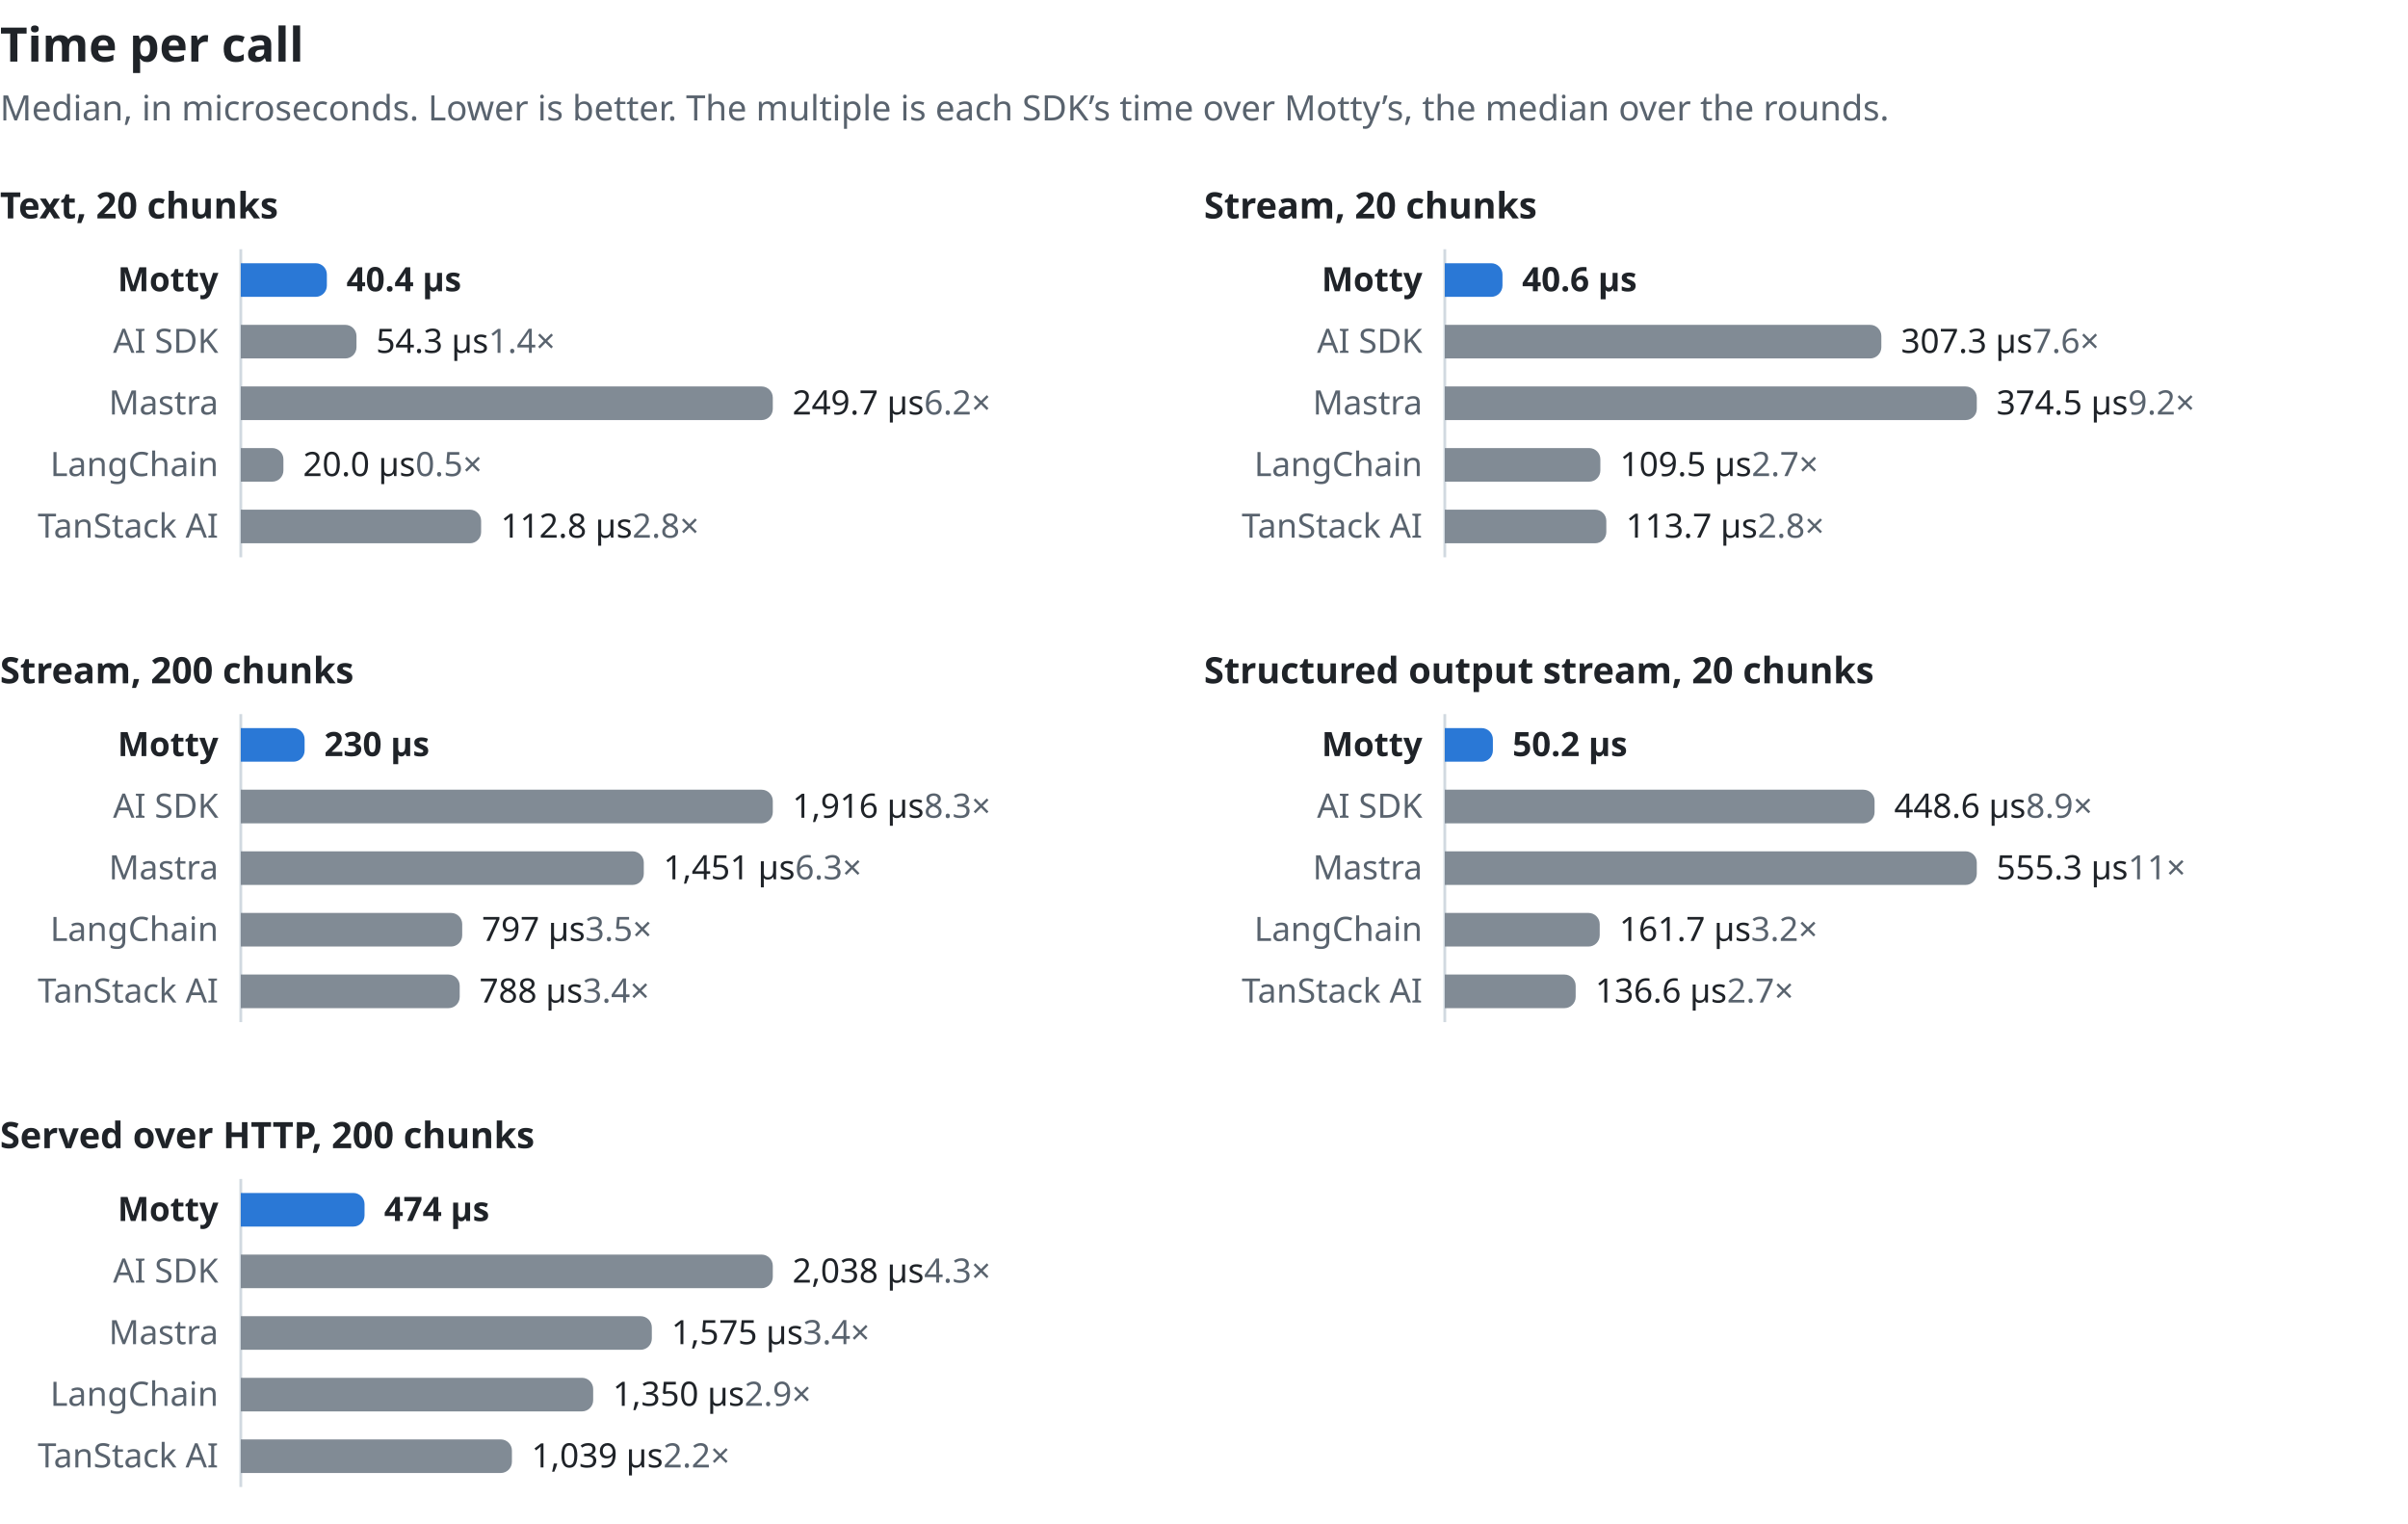
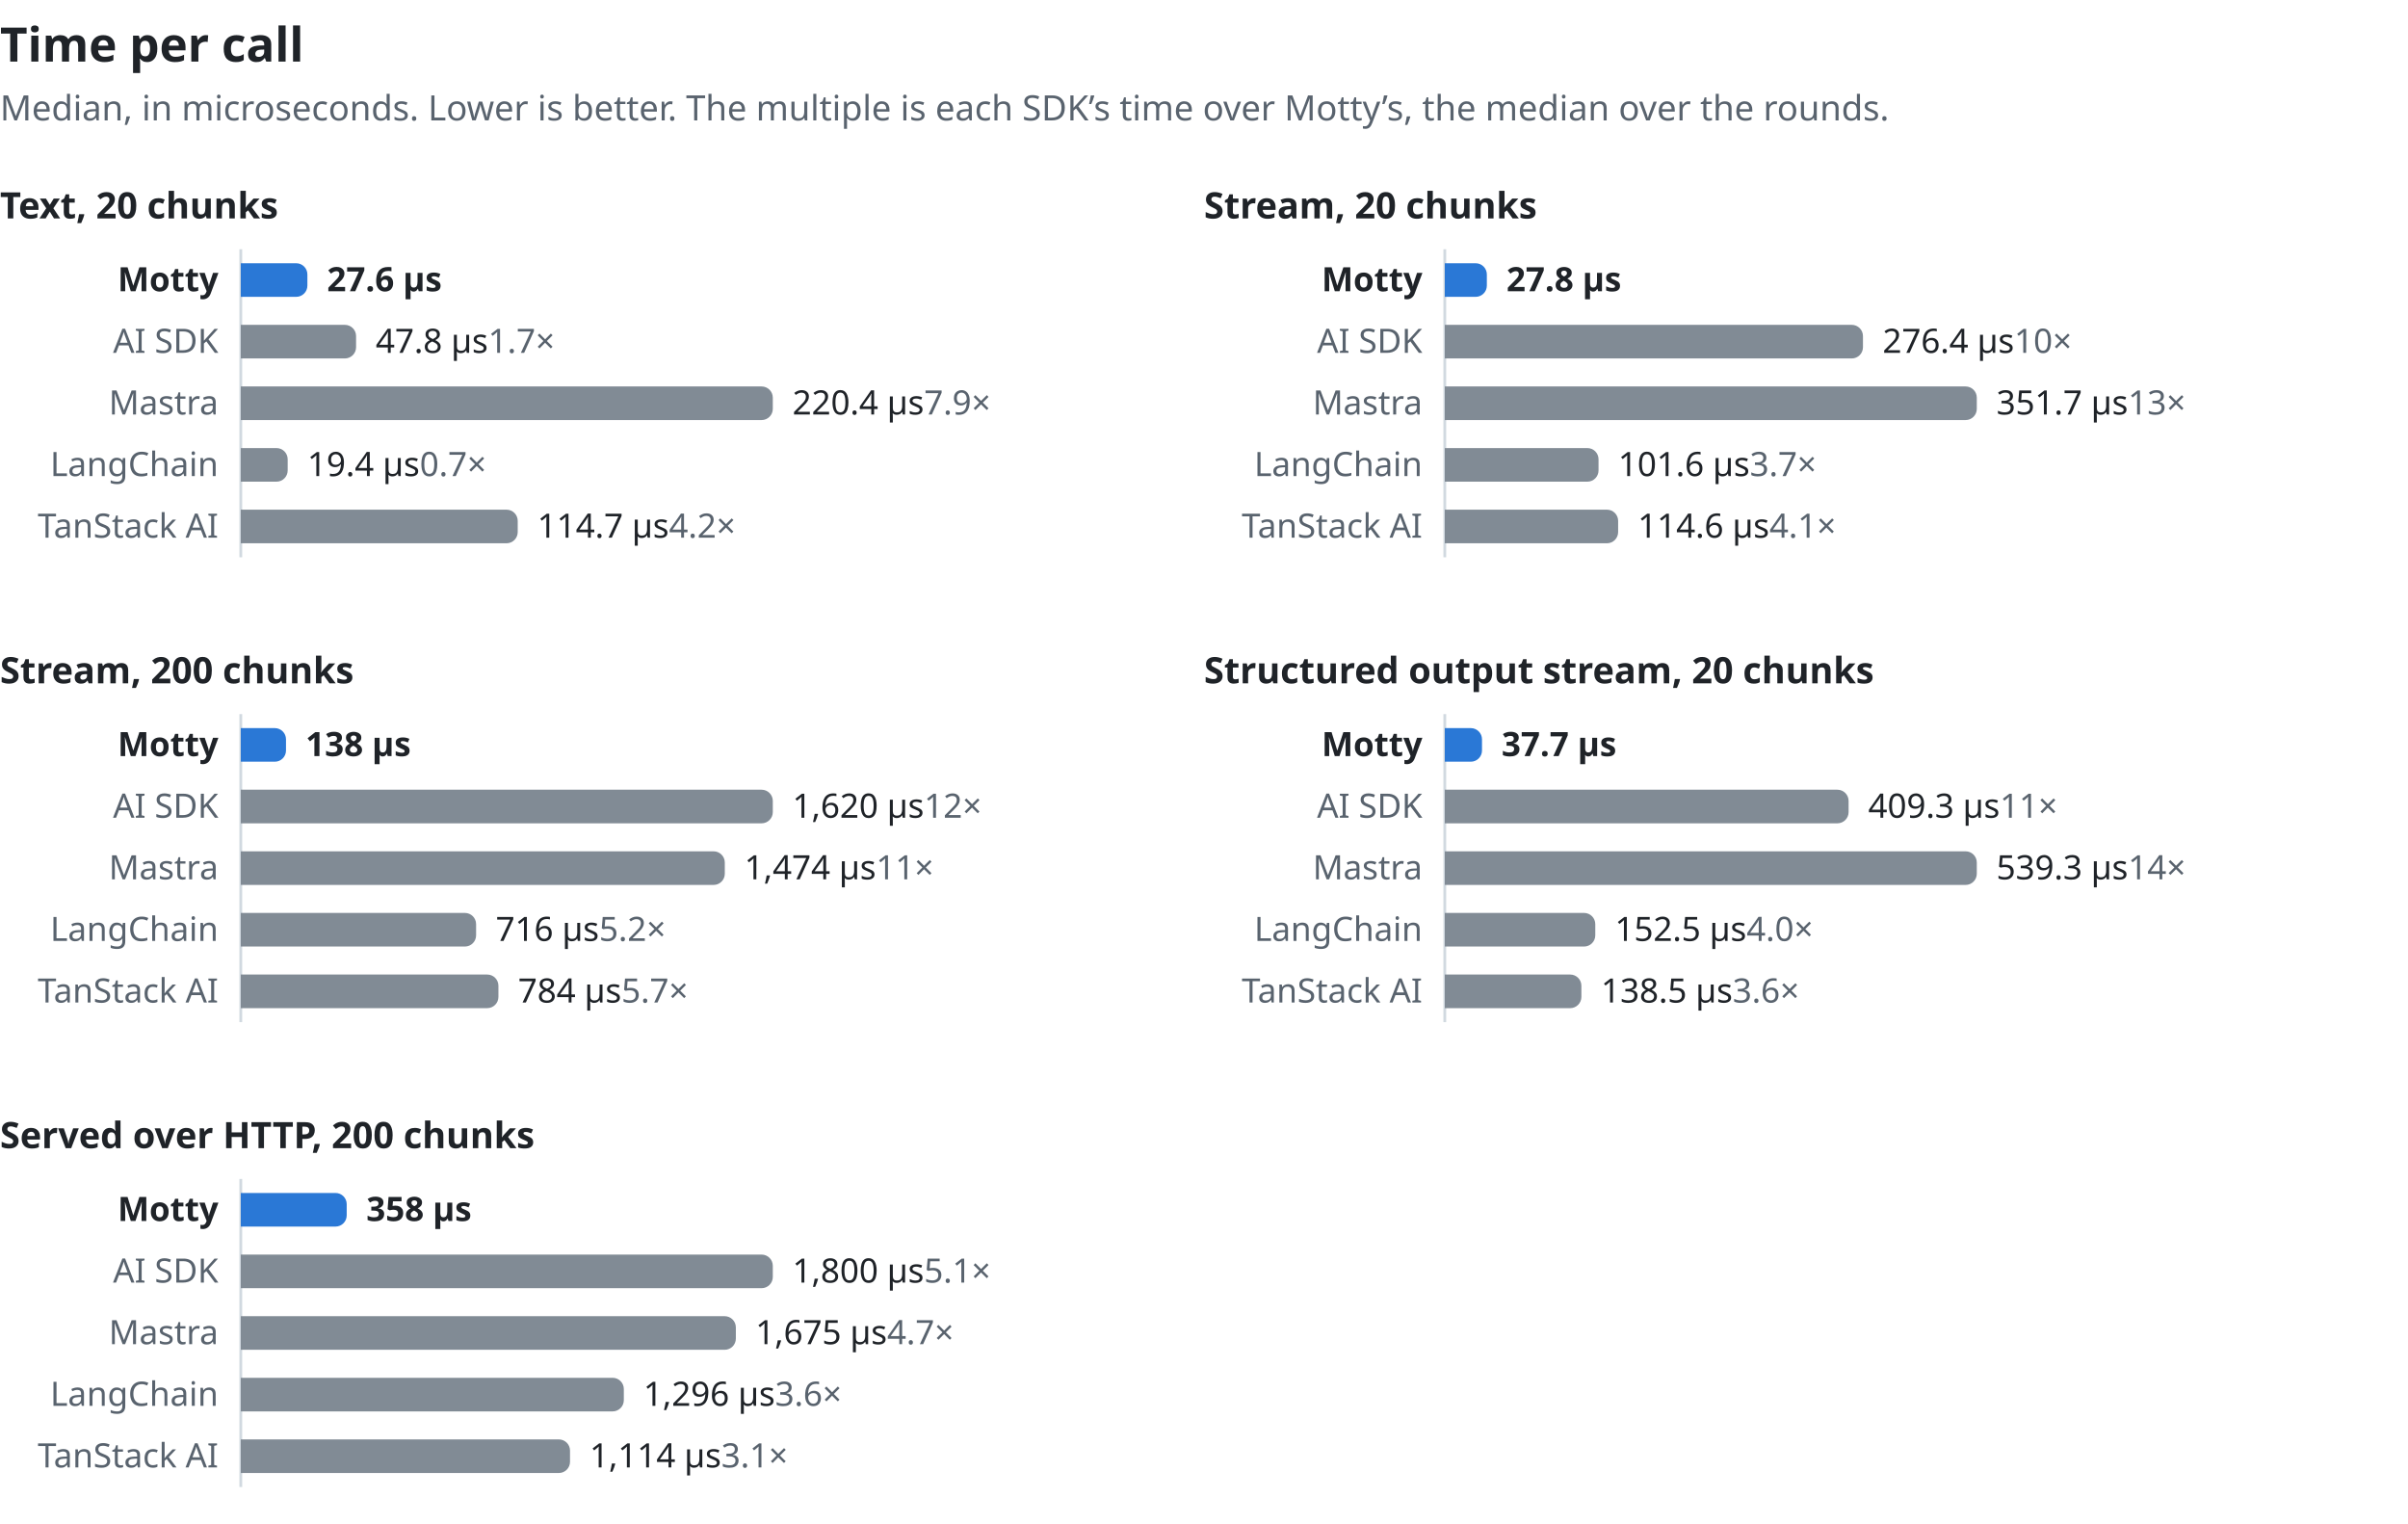
<svg xmlns="http://www.w3.org/2000/svg" viewBox="0 0 860 544" width="860" height="544" font-family="-apple-system,BlinkMacSystemFont,'Segoe UI','Noto Sans',Helvetica,Arial,sans-serif" role="img" aria-label="Time per call. Median, in microseconds. Lower is better. The multiple is each SDK’s time over Motty’s, the median over the rounds.">
  <text x="0" y="22" font-size="17" font-weight="600" fill="#1f2328">Time per call</text>
  <text x="0" y="43" font-size="12.5" fill="#59636e">Median, in microseconds. Lower is better. The multiple is each SDK’s time over Motty’s, the median over the rounds.</text>
  <text x="0" y="78" font-size="13" font-weight="600" fill="#1f2328">Text, 20 chunks</text>
  <line x1="86" x2="86" y1="89" y2="199" stroke="#d1d9e0" stroke-width="1" />
  <text x="78" y="104" font-size="12" text-anchor="end" fill="#1f2328" font-weight="600">Motty</text>
-   <path d="M86 94h26.741a4 4 0 0 1 4 4v4a4 4 0 0 1 -4 4h-26.741z" fill="#2a78d6" />
-   <text x="123.741" y="104" font-size="12" fill="#1f2328" font-weight="600">40.4 µs</text>
+   <path d="M86 94h19.781a4 4 0 0 1 4 4v4a4 4 0 0 1 -4 4h-19.781z" fill="#2a78d6" />
+   <text x="116.781" y="104" font-size="12" fill="#1f2328" font-weight="600">27.6 µs</text>
  <text x="78" y="126" font-size="12" text-anchor="end" fill="#59636e">AI SDK</text>
-   <path d="M86 116h37.318a4 4 0 0 1 4 4v4a4 4 0 0 1 -4 4h-37.318z" fill="#818b95" />
-   <text x="134.318" y="126" font-size="12" fill="#1f2328">54.3 µs<tspan fill="#59636e" font-weight="400">  1.4×</tspan>
+   <path d="M86 116h37.168a4 4 0 0 1 4 4v4a4 4 0 0 1 -4 4h-37.168z" fill="#818b95" />
+   <text x="134.168" y="126" font-size="12" fill="#1f2328">47.8 µs<tspan fill="#59636e" font-weight="400">  1.7×</tspan>
  </text>
  <text x="78" y="148" font-size="12" text-anchor="end" fill="#59636e">Mastra</text>
  <path d="M86 138h186a4 4 0 0 1 4 4v4a4 4 0 0 1 -4 4h-186z" fill="#818b95" />
-   <text x="283" y="148" font-size="12" fill="#1f2328">249.7 µs<tspan fill="#59636e" font-weight="400">  6.2×</tspan>
+   <text x="283" y="148" font-size="12" fill="#1f2328">220.4 µs<tspan fill="#59636e" font-weight="400">  7.9×</tspan>
  </text>
  <text x="78" y="170" font-size="12" text-anchor="end" fill="#59636e">LangChain</text>
-   <path d="M86 160h11.218a4 4 0 0 1 4 4v4a4 4 0 0 1 -4 4h-11.218z" fill="#818b95" />
-   <text x="108.218" y="170" font-size="12" fill="#1f2328">20.0 µs<tspan fill="#59636e" font-weight="400">  0.5×</tspan>
+   <path d="M86 160h12.741a4 4 0 0 1 4 4v4a4 4 0 0 1 -4 4h-12.741z" fill="#818b95" />
+   <text x="109.741" y="170" font-size="12" fill="#1f2328">19.4 µs<tspan fill="#59636e" font-weight="400">  0.7×</tspan>
  </text>
  <text x="78" y="192" font-size="12" text-anchor="end" fill="#59636e">TanStack AI</text>
-   <path d="M86 182h81.831a4 4 0 0 1 4 4v4a4 4 0 0 1 -4 4h-81.831z" fill="#818b95" />
-   <text x="178.831" y="192" font-size="12" fill="#1f2328">112.8 µs<tspan fill="#59636e" font-weight="400">  2.8×</tspan>
+   <path d="M86 182h94.898a4 4 0 0 1 4 4v4a4 4 0 0 1 -4 4h-94.898z" fill="#818b95" />
+   <text x="191.898" y="192" font-size="12" fill="#1f2328">114.7 µs<tspan fill="#59636e" font-weight="400">  4.2×</tspan>
  </text>
  <text x="430" y="78" font-size="13" font-weight="600" fill="#1f2328">Stream, 20 chunks</text>
  <line x1="516" x2="516" y1="89" y2="199" stroke="#d1d9e0" stroke-width="1" />
  <text x="508" y="104" font-size="12" text-anchor="end" fill="#1f2328" font-weight="600">Motty</text>
-   <path d="M516 94h16.598a4 4 0 0 1 4 4v4a4 4 0 0 1 -4 4h-16.598z" fill="#2a78d6" />
-   <text x="543.598" y="104" font-size="12" fill="#1f2328" font-weight="600">40.6 µs</text>
+   <path d="M516 94h11.016a4 4 0 0 1 4 4v4a4 4 0 0 1 -4 4h-11.016z" fill="#2a78d6" />
+   <text x="538.016" y="104" font-size="12" fill="#1f2328" font-weight="600">27.8 µs</text>
  <text x="508" y="126" font-size="12" text-anchor="end" fill="#59636e">AI SDK</text>
-   <path d="M516 116h151.907a4 4 0 0 1 4 4v4a4 4 0 0 1 -4 4h-151.907z" fill="#818b95" />
-   <text x="678.907" y="126" font-size="12" fill="#1f2328">307.3 µs<tspan fill="#59636e" font-weight="400">  7.6×</tspan>
+   <path d="M516 116h145.343a4 4 0 0 1 4 4v4a4 4 0 0 1 -4 4h-145.343z" fill="#818b95" />
+   <text x="672.343" y="126" font-size="12" fill="#1f2328">276.4 µs<tspan fill="#59636e" font-weight="400">  10×</tspan>
  </text>
  <text x="508" y="148" font-size="12" text-anchor="end" fill="#59636e">Mastra</text>
  <path d="M516 138h186a4 4 0 0 1 4 4v4a4 4 0 0 1 -4 4h-186z" fill="#818b95" />
-   <text x="713" y="148" font-size="12" fill="#1f2328">374.5 µs<tspan fill="#59636e" font-weight="400">  9.2×</tspan>
+   <text x="713" y="148" font-size="12" fill="#1f2328">351.7 µs<tspan fill="#59636e" font-weight="400">  13×</tspan>
  </text>
  <text x="508" y="170" font-size="12" text-anchor="end" fill="#59636e">LangChain</text>
-   <path d="M516 160h51.554a4 4 0 0 1 4 4v4a4 4 0 0 1 -4 4h-51.554z" fill="#818b95" />
-   <text x="578.554" y="170" font-size="12" fill="#1f2328">109.5 µs<tspan fill="#59636e" font-weight="400">  2.7×</tspan>
+   <path d="M516 160h50.906a4 4 0 0 1 4 4v4a4 4 0 0 1 -4 4h-50.906z" fill="#818b95" />
+   <text x="577.906" y="170" font-size="12" fill="#1f2328">101.6 µs<tspan fill="#59636e" font-weight="400">  3.7×</tspan>
  </text>
  <text x="508" y="192" font-size="12" text-anchor="end" fill="#59636e">TanStack AI</text>
-   <path d="M516 182h53.685a4 4 0 0 1 4 4v4a4 4 0 0 1 -4 4h-53.685z" fill="#818b95" />
-   <text x="580.685" y="192" font-size="12" fill="#1f2328">113.7 µs<tspan fill="#59636e" font-weight="400">  2.8×</tspan>
+   <path d="M516 182h57.907a4 4 0 0 1 4 4v4a4 4 0 0 1 -4 4h-57.907z" fill="#818b95" />
+   <text x="584.907" y="192" font-size="12" fill="#1f2328">114.6 µs<tspan fill="#59636e" font-weight="400">  4.1×</tspan>
  </text>
  <text x="0" y="244" font-size="13" font-weight="600" fill="#1f2328">Stream, 200 chunks</text>
  <line x1="86" x2="86" y1="255" y2="365" stroke="#d1d9e0" stroke-width="1" />
  <text x="78" y="270" font-size="12" text-anchor="end" fill="#1f2328" font-weight="600">Motty</text>
-   <path d="M86 260h18.788a4 4 0 0 1 4 4v4a4 4 0 0 1 -4 4h-18.788z" fill="#2a78d6" />
-   <text x="115.788" y="270" font-size="12" fill="#1f2328" font-weight="600">230 µs</text>
+   <path d="M86 260h12.142a4 4 0 0 1 4 4v4a4 4 0 0 1 -4 4h-12.142z" fill="#2a78d6" />
+   <text x="109.142" y="270" font-size="12" fill="#1f2328" font-weight="600">138 µs</text>
  <text x="78" y="292" font-size="12" text-anchor="end" fill="#59636e">AI SDK</text>
  <path d="M86 282h186a4 4 0 0 1 4 4v4a4 4 0 0 1 -4 4h-186z" fill="#818b95" />
-   <text x="283" y="292" font-size="12" fill="#1f2328">1,916 µs<tspan fill="#59636e" font-weight="400">  8.3×</tspan>
+   <text x="283" y="292" font-size="12" fill="#1f2328">1,620 µs<tspan fill="#59636e" font-weight="400">  12×</tspan>
  </text>
  <text x="78" y="314" font-size="12" text-anchor="end" fill="#59636e">Mastra</text>
-   <path d="M86 304h139.928a4 4 0 0 1 4 4v4a4 4 0 0 1 -4 4h-139.928z" fill="#818b95" />
-   <text x="236.928" y="314" font-size="12" fill="#1f2328">1,451 µs<tspan fill="#59636e" font-weight="400">  6.3×</tspan>
+   <path d="M86 304h168.856a4 4 0 0 1 4 4v4a4 4 0 0 1 -4 4h-168.856z" fill="#818b95" />
+   <text x="265.856" y="314" font-size="12" fill="#1f2328">1,474 µs<tspan fill="#59636e" font-weight="400">  11×</tspan>
  </text>
  <text x="78" y="336" font-size="12" text-anchor="end" fill="#59636e">LangChain</text>
-   <path d="M86 326h75.074a4 4 0 0 1 4 4v4a4 4 0 0 1 -4 4h-75.074z" fill="#818b95" />
-   <text x="172.074" y="336" font-size="12" fill="#1f2328">797 µs<tspan fill="#59636e" font-weight="400">  3.5×</tspan>
+   <path d="M86 326h80.036a4 4 0 0 1 4 4v4a4 4 0 0 1 -4 4h-80.036z" fill="#818b95" />
+   <text x="177.036" y="336" font-size="12" fill="#1f2328">716 µs<tspan fill="#59636e" font-weight="400">  5.2×</tspan>
  </text>
  <text x="78" y="358" font-size="12" text-anchor="end" fill="#59636e">TanStack AI</text>
-   <path d="M86 348h74.182a4 4 0 0 1 4 4v4a4 4 0 0 1 -4 4h-74.182z" fill="#818b95" />
-   <text x="171.182" y="358" font-size="12" fill="#1f2328">788 µs<tspan fill="#59636e" font-weight="400">  3.4×</tspan>
+   <path d="M86 348h88.007a4 4 0 0 1 4 4v4a4 4 0 0 1 -4 4h-88.007z" fill="#818b95" />
+   <text x="185.007" y="358" font-size="12" fill="#1f2328">784 µs<tspan fill="#59636e" font-weight="400">  5.7×</tspan>
  </text>
  <text x="430" y="244" font-size="13" font-weight="600" fill="#1f2328">Structured output stream, 20 chunks</text>
  <line x1="516" x2="516" y1="255" y2="365" stroke="#d1d9e0" stroke-width="1" />
  <text x="508" y="270" font-size="12" text-anchor="end" fill="#1f2328" font-weight="600">Motty</text>
-   <path d="M516 260h13.176a4 4 0 0 1 4 4v4a4 4 0 0 1 -4 4h-13.176z" fill="#2a78d6" />
-   <text x="540.176" y="270" font-size="12" fill="#1f2328" font-weight="600">50.2 µs</text>
+   <path d="M516 260h9.285a4 4 0 0 1 4 4v4a4 4 0 0 1 -4 4h-9.285z" fill="#2a78d6" />
+   <text x="536.285" y="270" font-size="12" fill="#1f2328" font-weight="600">37.7 µs</text>
  <text x="508" y="292" font-size="12" text-anchor="end" fill="#59636e">AI SDK</text>
-   <path d="M516 282h149.492a4 4 0 0 1 4 4v4a4 4 0 0 1 -4 4h-149.492z" fill="#818b95" />
-   <text x="676.492" y="292" font-size="12" fill="#1f2328">448.6 µs<tspan fill="#59636e" font-weight="400">  8.9×</tspan>
+   <path d="M516 282h140.214a4 4 0 0 1 4 4v4a4 4 0 0 1 -4 4h-140.214z" fill="#818b95" />
+   <text x="667.214" y="292" font-size="12" fill="#1f2328">409.3 µs<tspan fill="#59636e" font-weight="400">  11×</tspan>
  </text>
  <text x="508" y="314" font-size="12" text-anchor="end" fill="#59636e">Mastra</text>
  <path d="M516 304h186a4 4 0 0 1 4 4v4a4 4 0 0 1 -4 4h-186z" fill="#818b95" />
-   <text x="713" y="314" font-size="12" fill="#1f2328">555.3 µs<tspan fill="#59636e" font-weight="400">  11×</tspan>
+   <text x="713" y="314" font-size="12" fill="#1f2328">539.3 µs<tspan fill="#59636e" font-weight="400">  14×</tspan>
  </text>
  <text x="508" y="336" font-size="12" text-anchor="end" fill="#59636e">LangChain</text>
-   <path d="M516 326h51.327a4 4 0 0 1 4 4v4a4 4 0 0 1 -4 4h-51.327z" fill="#818b95" />
-   <text x="578.327" y="336" font-size="12" fill="#1f2328">161.7 µs<tspan fill="#59636e" font-weight="400">  3.2×</tspan>
+   <path d="M516 326h49.742a4 4 0 0 1 4 4v4a4 4 0 0 1 -4 4h-49.742z" fill="#818b95" />
+   <text x="576.742" y="336" font-size="12" fill="#1f2328">152.5 µs<tspan fill="#59636e" font-weight="400">  4.0×</tspan>
  </text>
  <text x="508" y="358" font-size="12" text-anchor="end" fill="#59636e">TanStack AI</text>
-   <path d="M516 348h42.739a4 4 0 0 1 4 4v4a4 4 0 0 1 -4 4h-42.739z" fill="#818b95" />
-   <text x="569.739" y="358" font-size="12" fill="#1f2328">136.6 µs<tspan fill="#59636e" font-weight="400">  2.7×</tspan>
+   <path d="M516 348h44.781a4 4 0 0 1 4 4v4a4 4 0 0 1 -4 4h-44.781z" fill="#818b95" />
+   <text x="571.781" y="358" font-size="12" fill="#1f2328">138.5 µs<tspan fill="#59636e" font-weight="400">  3.6×</tspan>
  </text>
  <text x="0" y="410" font-size="13" font-weight="600" fill="#1f2328">Served over HTTP, 200 chunks</text>
  <line x1="86" x2="86" y1="421" y2="531" stroke="#d1d9e0" stroke-width="1" />
  <text x="78" y="436" font-size="12" text-anchor="end" fill="#1f2328" font-weight="600">Motty</text>
-   <path d="M86 426h40.193a4 4 0 0 1 4 4v4a4 4 0 0 1 -4 4h-40.193z" fill="#2a78d6" />
-   <text x="137.193" y="436" font-size="12" fill="#1f2328" font-weight="600">474 µs</text>
+   <path d="M86 426h33.825a4 4 0 0 1 4 4v4a4 4 0 0 1 -4 4h-33.825z" fill="#2a78d6" />
+   <text x="130.825" y="436" font-size="12" fill="#1f2328" font-weight="600">358 µs</text>
  <text x="78" y="458" font-size="12" text-anchor="end" fill="#59636e">AI SDK</text>
  <path d="M86 448h186a4 4 0 0 1 4 4v4a4 4 0 0 1 -4 4h-186z" fill="#818b95" />
-   <text x="283" y="458" font-size="12" fill="#1f2328">2,038 µs<tspan fill="#59636e" font-weight="400">  4.3×</tspan>
+   <text x="283" y="458" font-size="12" fill="#1f2328">1,800 µs<tspan fill="#59636e" font-weight="400">  5.1×</tspan>
  </text>
  <text x="78" y="480" font-size="12" text-anchor="end" fill="#59636e">Mastra</text>
-   <path d="M86 470h142.795a4 4 0 0 1 4 4v4a4 4 0 0 1 -4 4h-142.795z" fill="#818b95" />
-   <text x="239.795" y="480" font-size="12" fill="#1f2328">1,575 µs<tspan fill="#59636e" font-weight="400">  3.4×</tspan>
+   <path d="M86 470h172.805a4 4 0 0 1 4 4v4a4 4 0 0 1 -4 4h-172.805z" fill="#818b95" />
+   <text x="269.805" y="480" font-size="12" fill="#1f2328">1,675 µs<tspan fill="#59636e" font-weight="400">  4.7×</tspan>
  </text>
  <text x="78" y="502" font-size="12" text-anchor="end" fill="#59636e">LangChain</text>
-   <path d="M86 492h121.849a4 4 0 0 1 4 4v4a4 4 0 0 1 -4 4h-121.849z" fill="#818b95" />
-   <text x="218.849" y="502" font-size="12" fill="#1f2328">1,350 µs<tspan fill="#59636e" font-weight="400">  2.9×</tspan>
+   <path d="M86 492h132.794a4 4 0 0 1 4 4v4a4 4 0 0 1 -4 4h-132.794z" fill="#818b95" />
+   <text x="229.794" y="502" font-size="12" fill="#1f2328">1,296 µs<tspan fill="#59636e" font-weight="400">  3.6×</tspan>
  </text>
  <text x="78" y="524" font-size="12" text-anchor="end" fill="#59636e">TanStack AI</text>
-   <path d="M86 514h92.832a4 4 0 0 1 4 4v4a4 4 0 0 1 -4 4h-92.832z" fill="#818b95" />
-   <text x="189.832" y="524" font-size="12" fill="#1f2328">1,039 µs<tspan fill="#59636e" font-weight="400">  2.2×</tspan>
+   <path d="M86 514h113.578a4 4 0 0 1 4 4v4a4 4 0 0 1 -4 4h-113.578z" fill="#818b95" />
+   <text x="210.578" y="524" font-size="12" fill="#1f2328">1,114 µs<tspan fill="#59636e" font-weight="400">  3.1×</tspan>
  </text>
</svg>
